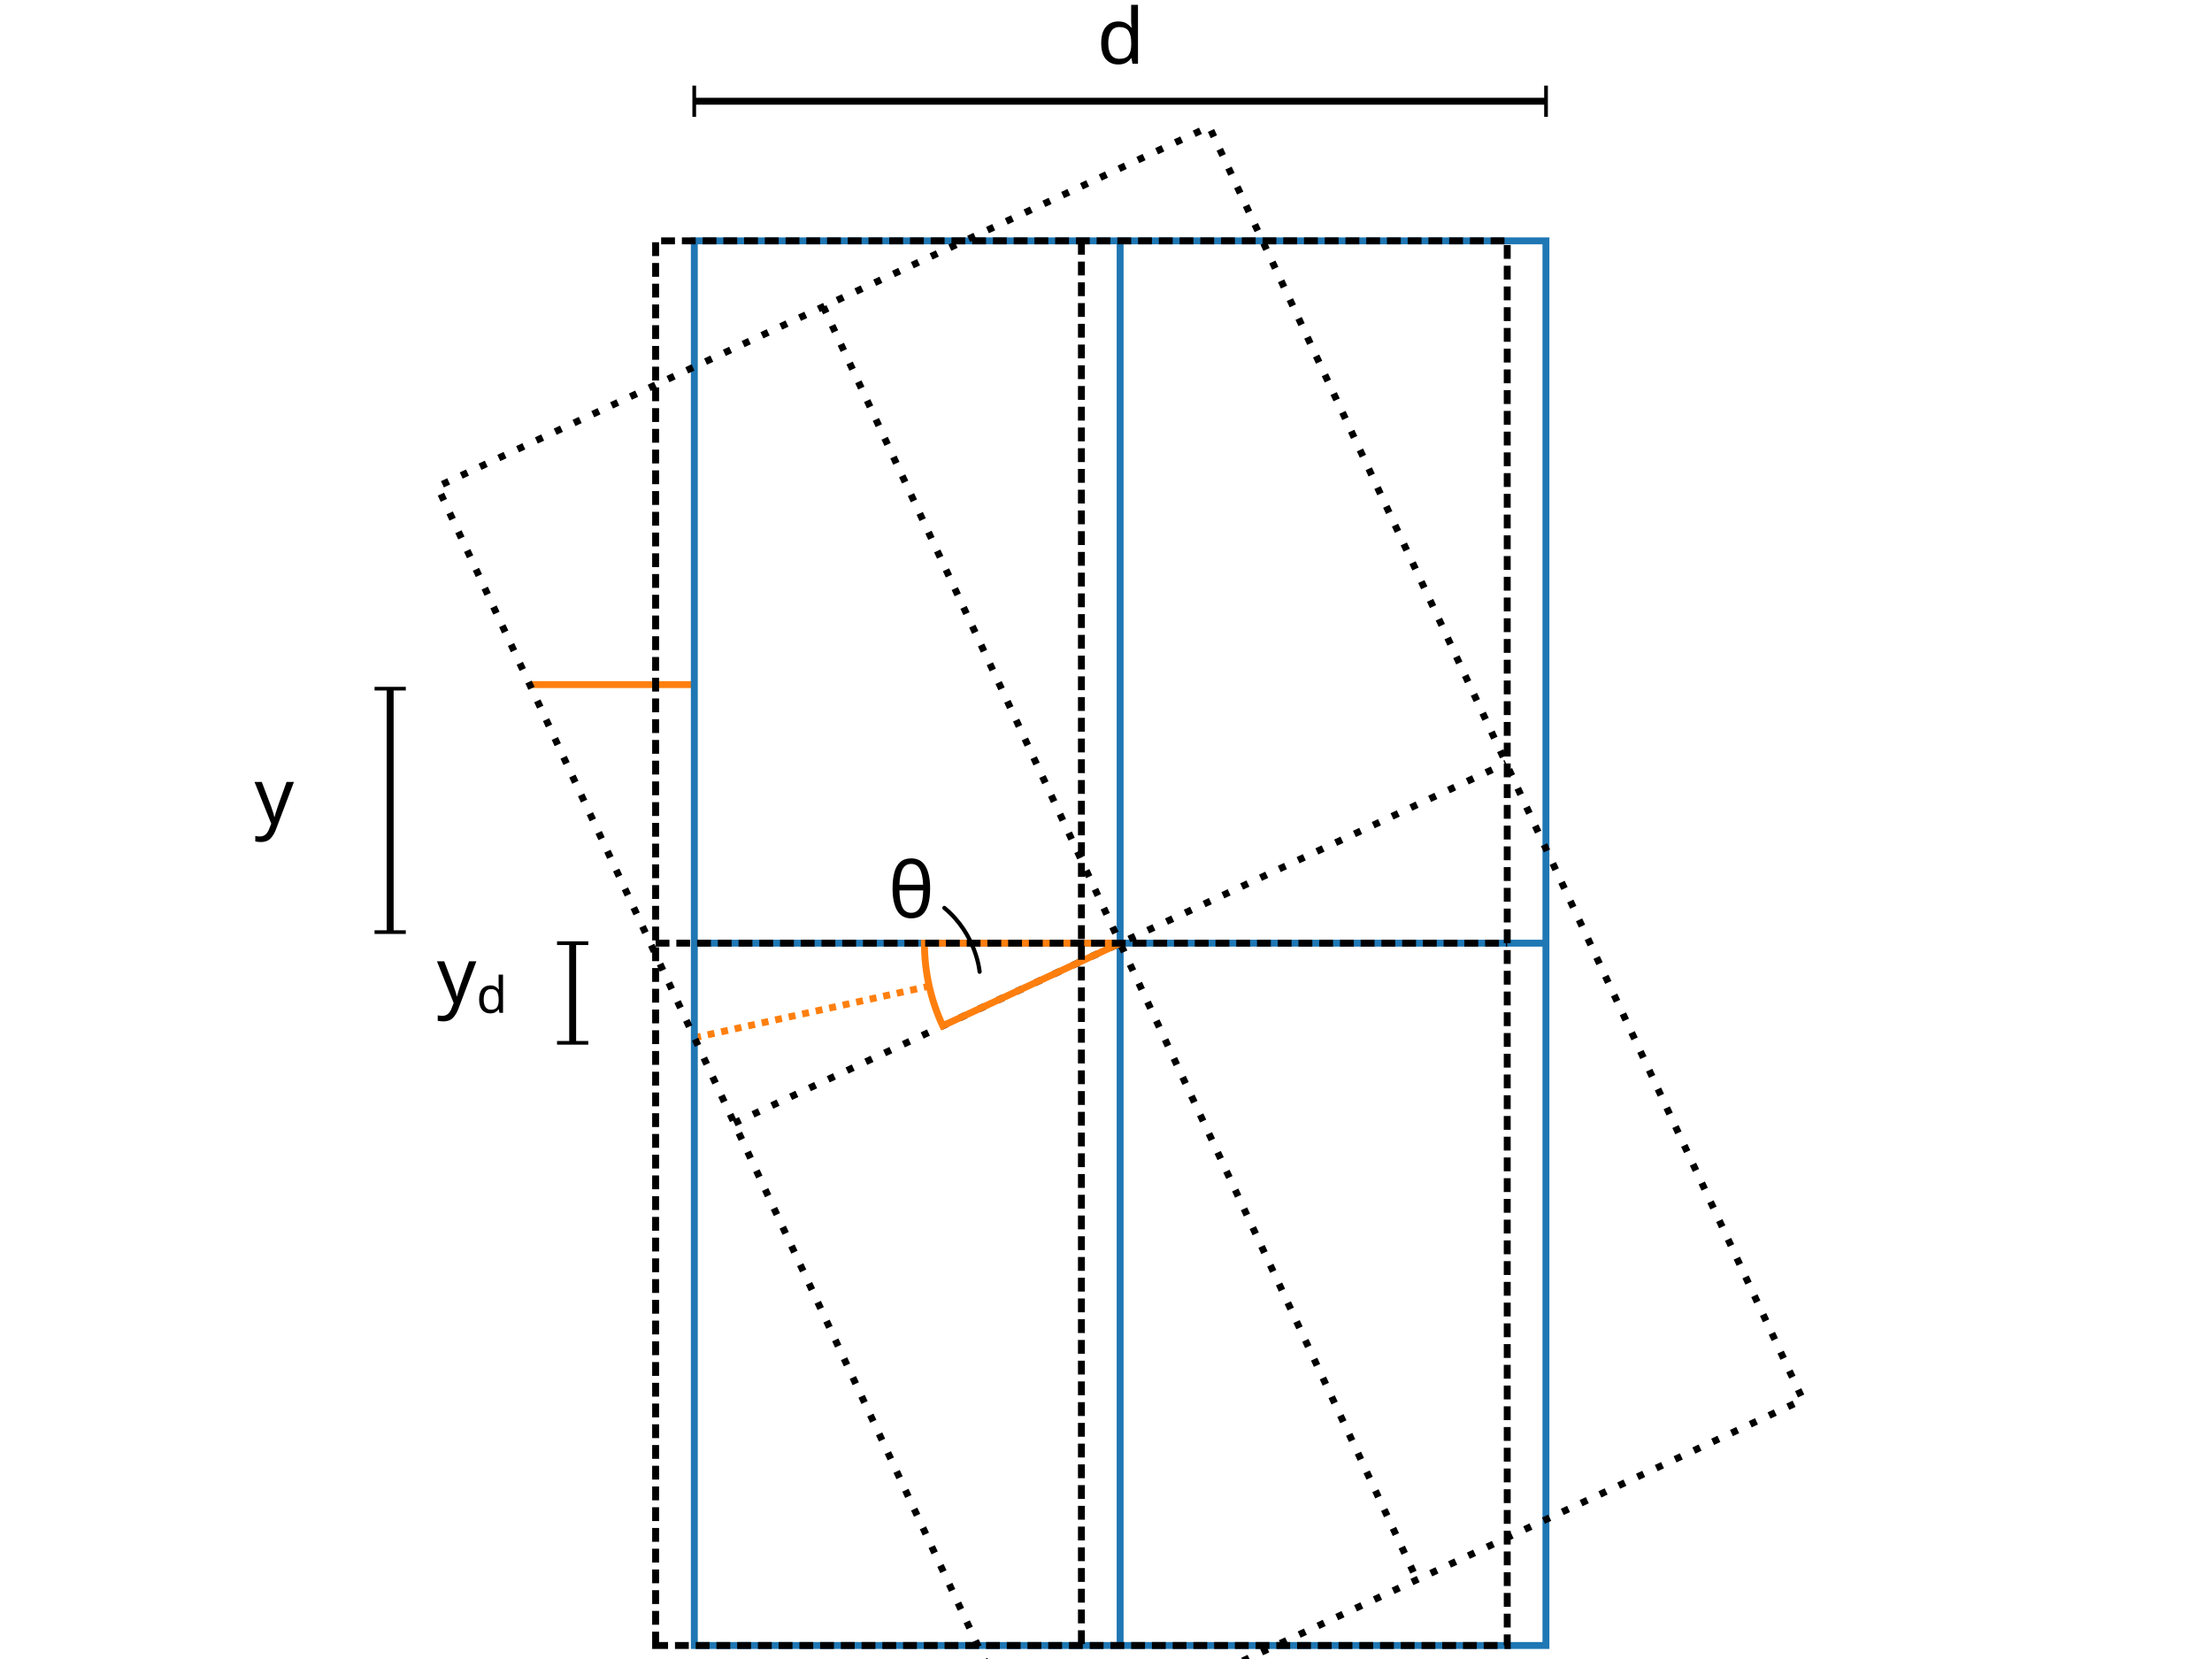
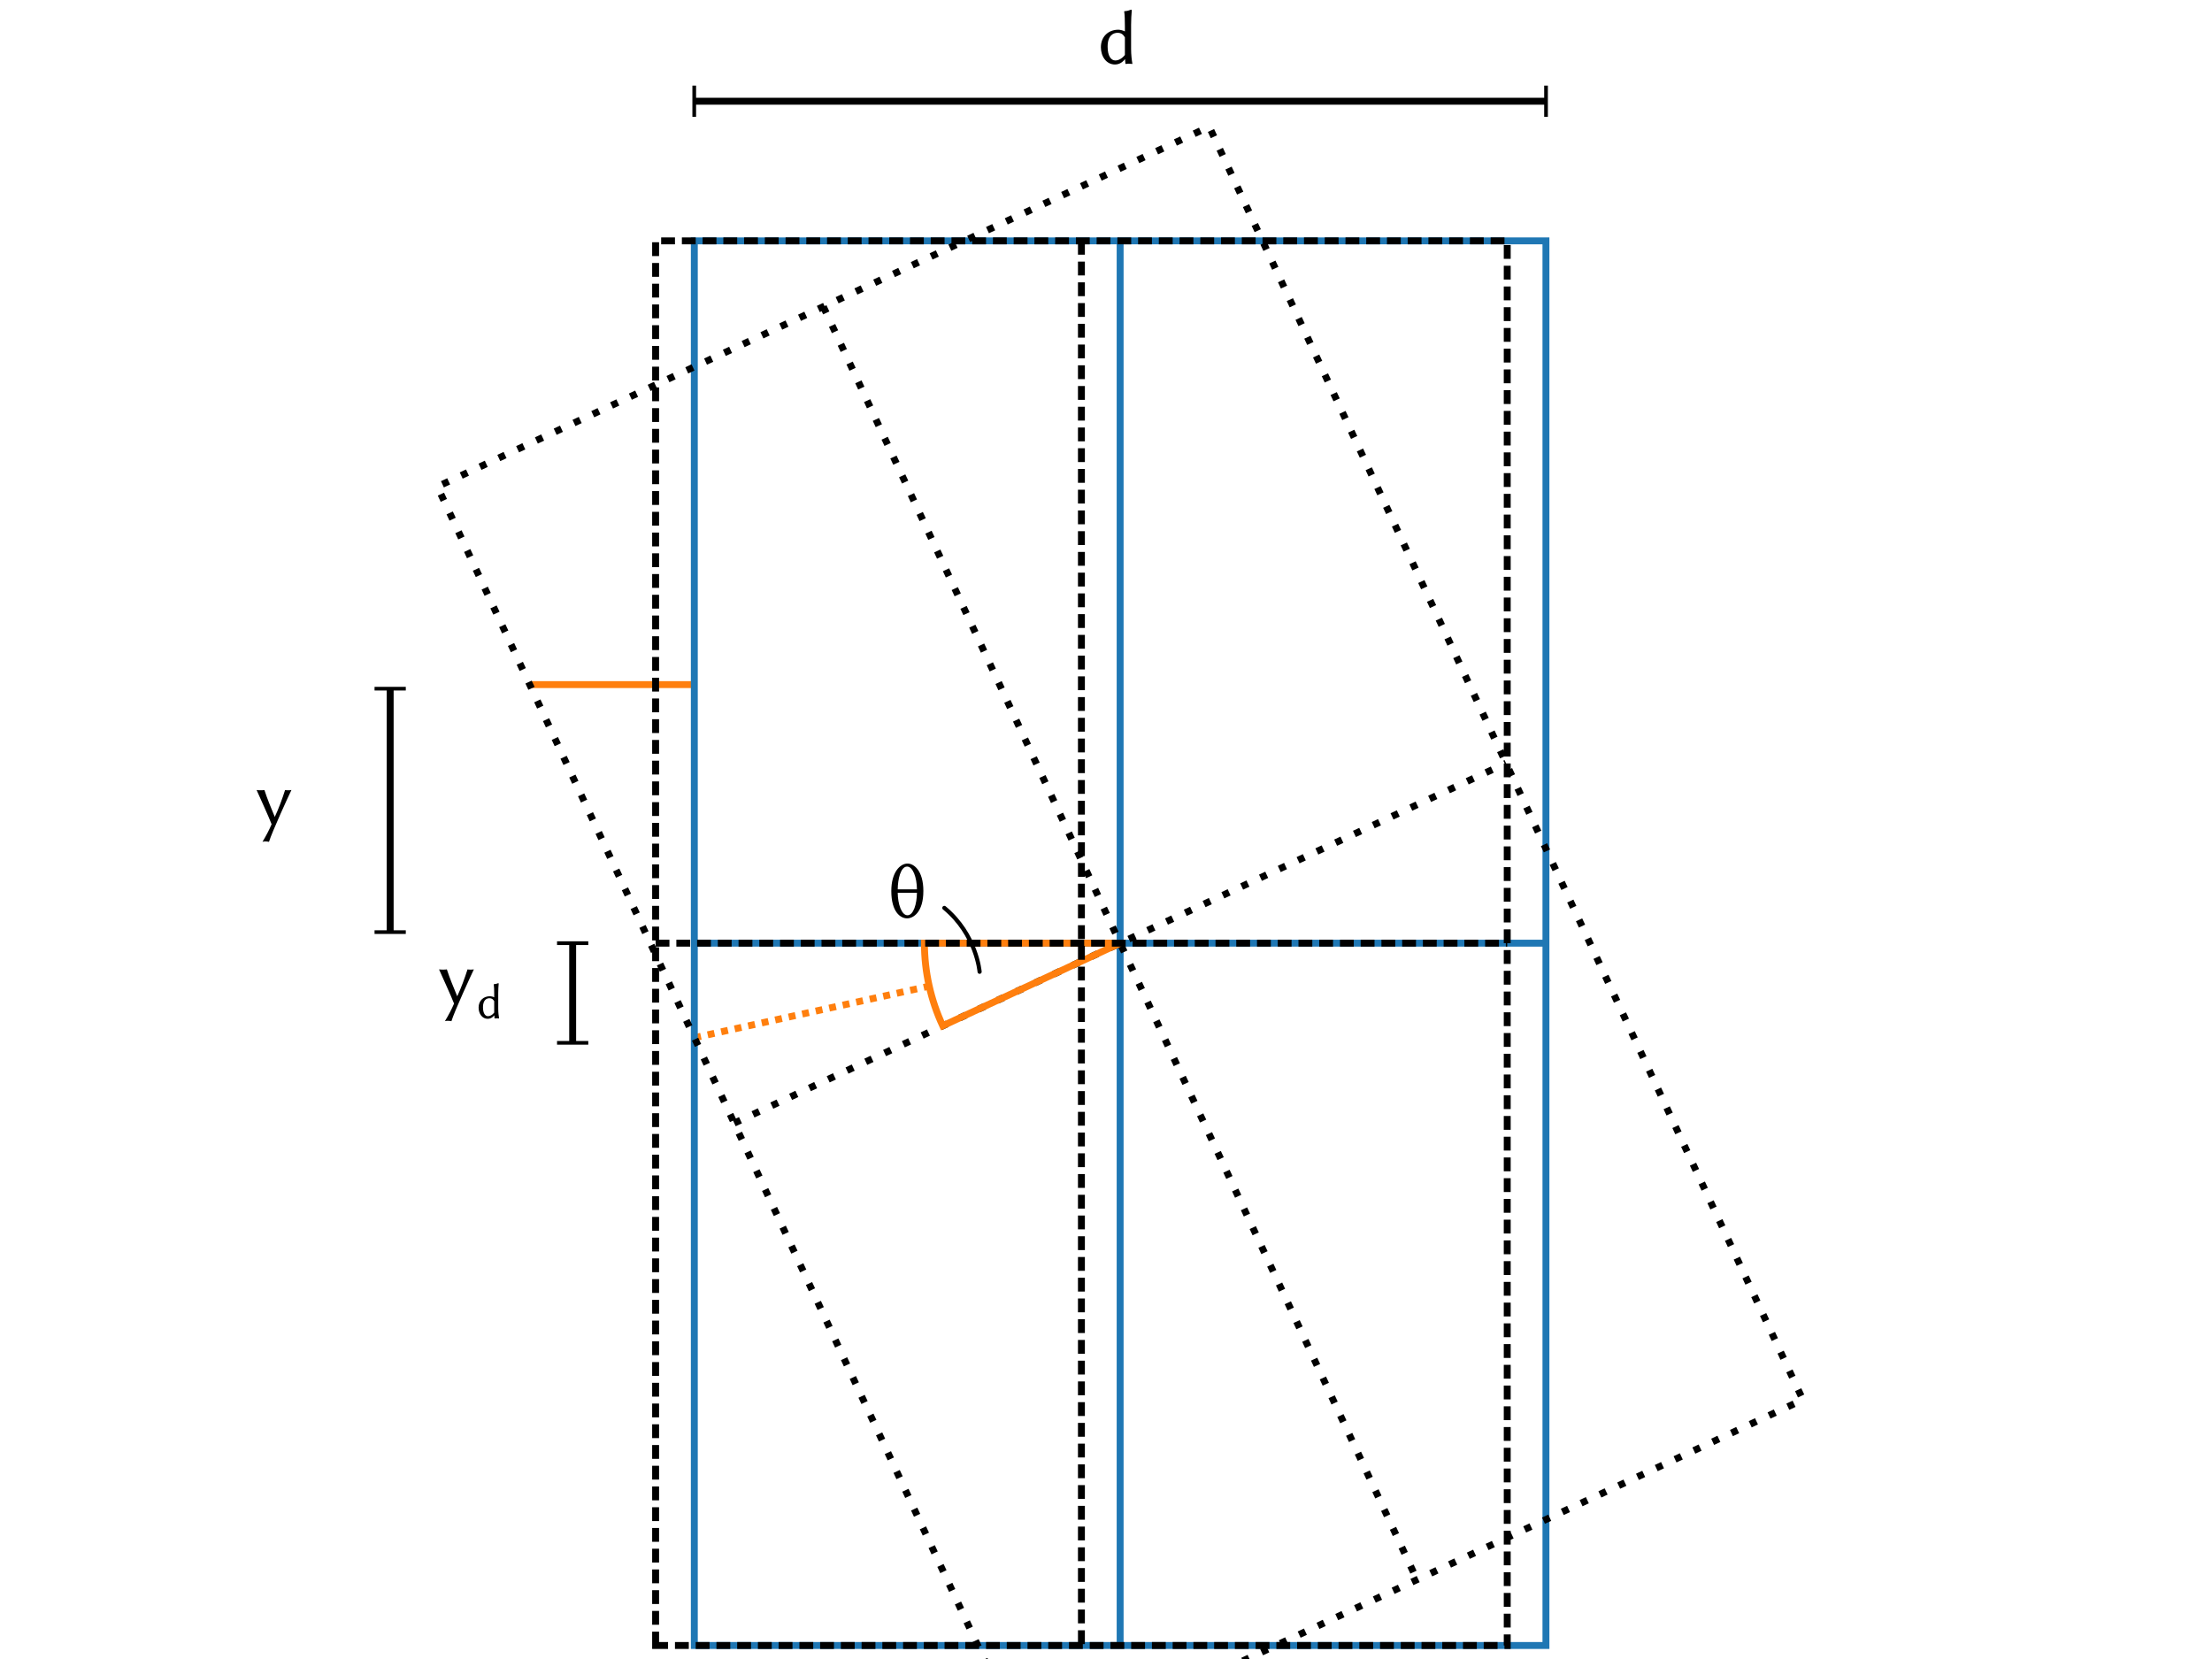
<svg xmlns="http://www.w3.org/2000/svg" width="800px" height="600px" id="svg4528" version="1.1">
  <defs id="defs4530">
    <marker orient="auto" refY="0.0" refX="0.0" id="StopM" style="overflow:visible">
      <path id="path4237" d="M 0.0,5.65 L 0.0,-5.65" style="fill:none;fill-opacity:0.75;fill-rule:evenodd;stroke:#000000;stroke-width:1.0pt" transform="scale(0.4)" />
    </marker>
  </defs>
  <g id="layer1">
    <path style="fill:none;stroke:#ff7f0e;stroke-width:2.5;stroke-linecap:butt;stroke-linejoin:miter;stroke-miterlimit:4;stroke-opacity:1;stroke-dasharray:none" d="m 250.138,247.596 -57.788,0" id="path5302-0" />
    <path style="fill:none;stroke:#ff7f0e;stroke-width:2.5;stroke-linecap:butt;stroke-linejoin:miter;stroke-miterlimit:4;stroke-opacity:1;stroke-dasharray:2.5, 2.5;stroke-dashoffset:0" d="m 251.059,375.32 84.63,-18.575" id="path3023" />
    <path id="path5280" style="fill:none;stroke:#1f77b4;stroke-width:2.5;stroke-linecap:butt;stroke-linejoin:miter;stroke-miterlimit:4;stroke-opacity:1;stroke-dasharray:none" d="m 405.111,87.111 0,508 m -154,-254 308,0 m -308,254 0,-508 308,0 0,508 z" />
    <path id="path5280-5" style="fill:none;stroke:#000000;stroke-width:2.5;stroke-linecap:butt;stroke-linejoin:miter;stroke-miterlimit:4;stroke-opacity:1;stroke-dasharray:2.5,5;stroke-dashoffset:0" d="M 297.766,110.909 512.456,571.313 M 265.54,406.194 544.683,276.028 M 372.885,636.397 158.195,175.992 437.338,45.826 652.028,506.23 z" />
-     <text xml:space="preserve" style="font-size:40px;font-style:normal;font-weight:normal;line-height:125%;letter-spacing:0px;word-spacing:0px;fill:#000000;fill-opacity:1;stroke:none;font-family:Sans" x="321.263" y="331.86" id="text5957">
-       <tspan id="tspan5959" x="321.263" y="331.86" style="font-size:28px;-inkscape-font-specification:Linux Biolinum O;font-family:Linux Biolinum O;font-weight:normal;font-style:normal;font-stretch:normal;font-variant:normal">θ</tspan>
-     </text>
-     <path style="fill:none;stroke:#ff7f0e;stroke-width:1.854;stroke-linecap:butt;stroke-miterlimit:4;stroke-opacity:1;stroke-dasharray:none;stroke-dashoffset:0" id="path5969" d="M 359.834,270.422 A 52.488,52.488 0 0 1 382,265.512 L 382,318 z" transform="matrix(0,-1.348441,1.348441,0,-23.69291,856.2155)" />
+     <g style="font-style:normal;font-weight:normal;font-size:40px;line-height:125%;font-family:Sans;letter-spacing:0px;word-spacing:0px;fill:#000000;fill-opacity:1;stroke:none" id="text5957">
+       <path d="m 331.623,321.64 -6.944,0 c 0.028,-3.612 1.036,-8.232 3.388,-8.232 2.072,0 3.528,3.864 3.556,8.232 z m 0,1.232 c -0.028,4.06 -1.26,8.148 -3.416,8.148 -2.156,0 -3.5,-4.116 -3.528,-8.148 l 6.944,0 z m -9.268,-0.644 c 0,7.616 3.304,9.912 5.712,9.912 2.24,0 5.88,-2.24 5.88,-9.912 0,-7.42 -3.472,-9.912 -5.712,-9.912 -2.744,0 -5.88,3.192 -5.88,9.912 z" style="font-style:normal;font-variant:normal;font-weight:normal;font-stretch:normal;font-size:28px;font-family:'Linux Biolinum O';-inkscape-font-specification:'Linux Biolinum O'" id="path3368" />
+     </g>
+     <path transform="matrix(0,-1.348441,1.348441,0,-23.69291,856.2155)" style="fill:none;stroke:#ff7f0e;stroke-width:1.854;stroke-linecap:butt;stroke-miterlimit:4;stroke-dasharray:none;stroke-dashoffset:0;stroke-opacity:1" d="M 359.834,270.422 A 52.488,52.488 0 0 1 382,265.512 L 382,318 Z" id="path5969" />
    <path style="fill:none;stroke:#000000;stroke-width:2.5;stroke-linecap:butt;stroke-linejoin:miter;stroke-miterlimit:4;stroke-opacity:1;stroke-dasharray:none;marker-start:url(#StopM);marker-end:url(#StopM)" d="m 251.08,36.611 308.062,0" id="path5971" />
-     <text xml:space="preserve" style="font-size:40px;font-style:normal;font-weight:normal;line-height:125%;letter-spacing:0px;word-spacing:0px;fill:#000000;fill-opacity:1;stroke:none;font-family:Sans" x="396.724" y="23.041" id="text6913">
-       <tspan id="tspan6915" x="396.724" y="23.041" style="font-size:28px;-inkscape-font-specification:Linux Biolinum O;font-family:Linux Biolinum O;font-weight:normal;font-style:normal;font-stretch:normal;font-variant:normal">d</tspan>
-     </text>
+     <g style="font-style:normal;font-weight:normal;font-size:40px;line-height:125%;font-family:Sans;letter-spacing:0px;word-spacing:0px;fill:#000000;fill-opacity:1;stroke:none" id="text6913">
+       <path d="m 406.832,19.877 c -1.036,1.316 -2.324,1.988 -3.444,1.988 -1.512,0 -2.8,-1.512 -2.8,-5.012 0,-4.2 2.212,-4.984 3.584,-4.984 1.316,0 1.988,0.56 2.66,1.624 l 0,6.384 z m 0,1.54 0.056,0 0.14,1.624 c 0,0.056 0.084,0.084 0.252,0.084 0.364,-0.028 0.56,-0.084 0.952,-0.084 0.364,0 0.896,0.028 1.26,0.084 l 0.056,-0.084 c -0.224,-1.204 -0.476,-3.276 -0.476,-5.376 l 0,-8.624 c 0,-2.072 0.112,-3.528 0.252,-5.264 0,-0.196 -0.084,-0.28 -0.252,-0.28 -0.728,0.28 -1.316,0.476 -2.436,0.56 l -0.056,0.084 c 0.196,1.204 0.252,3.276 0.252,5.404 l 0,1.82 c -0.644,-0.364 -1.792,-0.616 -2.352,-0.616 -3.668,0 -6.328,2.52 -6.328,6.328 0,3.444 2.044,6.244 5.068,6.244 1.344,0 2.604,-0.588 3.612,-1.904 z" style="font-style:normal;font-variant:normal;font-weight:normal;font-stretch:normal;font-size:28px;font-family:'Linux Biolinum O';-inkscape-font-specification:'Linux Biolinum O'" id="path3364" />
+     </g>
    <path style="fill:none;stroke:#000000;stroke-width:2.5;stroke-linecap:butt;stroke-linejoin:miter;stroke-miterlimit:4;stroke-opacity:1;stroke-dasharray:none;marker-start:url(#StopM);marker-end:url(#StopM)" d="m 141.111,249.068 0,88.044" id="path5971-2" />
-     <text xml:space="preserve" style="font-size:40px;font-style:normal;font-weight:normal;line-height:125%;letter-spacing:0px;word-spacing:0px;fill:#000000;fill-opacity:1;stroke:none;font-family:Sans" x="92.018" y="297.817" id="text6913-7">
-       <tspan id="tspan6915-5" x="92.018" y="297.817" style="font-size:28px;-inkscape-font-specification:Linux Biolinum O;font-family:Linux Biolinum O;font-weight:normal;font-style:normal;font-stretch:normal;font-variant:normal">y</tspan>
-     </text>
+     <g style="font-style:normal;font-weight:normal;font-size:40px;line-height:125%;font-family:Sans;letter-spacing:0px;word-spacing:0px;fill:#000000;fill-opacity:1;stroke:none" id="text6913-7">
+       <path d="m 92.802,285.721 c 1.092,2.492 4.424,9.716 5.432,12.376 -0.896,2.1 -2.044,4.256 -3.304,6.356 0.28,-0.084 0.7,-0.14 0.98,-0.14 0.28,0 1.092,0.056 1.372,0.14 1.064,-3.5 7.196,-16.856 8.12,-18.732 -0.28,0.084 -0.924,0.084 -1.204,0.084 -0.28,0 -0.812,0 -1.092,-0.084 -1.008,3.164 -2.324,6.748 -3.696,9.66 l -0.056,0 c -1.372,-3.332 -2.688,-6.44 -3.724,-9.66 -0.364,0.084 -0.98,0.084 -1.372,0.084 -0.364,0 -1.064,0 -1.456,-0.084 z" style="font-style:normal;font-variant:normal;font-weight:normal;font-stretch:normal;font-size:28px;font-family:'Linux Biolinum O';-inkscape-font-specification:'Linux Biolinum O'" id="path3361" />
+     </g>
    <path id="path5280-3" style="fill:none;stroke:#000000;stroke-width:2.5;stroke-linecap:butt;stroke-linejoin:miter;stroke-miterlimit:4;stroke-opacity:1;stroke-dasharray:5, 2.5;stroke-dashoffset:0" d="m 391.111,87.111 0,508 m -154,-254 308,0 m -308,254 0,-508 308,0 0,508 z" />
    <path style="fill:none;stroke:#000000;stroke-width:2.5;stroke-linecap:butt;stroke-linejoin:miter;stroke-miterlimit:4;stroke-opacity:1;stroke-dasharray:none;marker-start:url(#StopM);marker-end:url(#StopM)" d="m 207.111,341.111 0,36.037" id="path5971-2-4" />
-     <text xml:space="preserve" style="font-size:40px;font-style:normal;font-weight:normal;line-height:125%;letter-spacing:0px;word-spacing:0px;fill:#000000;fill-opacity:1;stroke:none;font-family:Sans" x="158" y="362.685" id="text6913-7-0">
-       <tspan id="tspan6915-5-8" x="158" y="362.685" style="font-size:28px;-inkscape-font-specification:Linux Biolinum O;font-family:Linux Biolinum O;font-weight:normal;font-style:normal;font-stretch:normal;font-variant:normal">y<tspan style="font-size:65%;baseline-shift:sub;-inkscape-font-specification:Linux Biolinum O;font-family:Linux Biolinum O;font-weight:normal;font-style:normal;font-stretch:normal;font-variant:normal" id="tspan3025">d</tspan>
-       </tspan>
-     </text>
+     <g style="font-style:normal;font-weight:normal;font-size:40px;line-height:125%;font-family:Sans;letter-spacing:0px;word-spacing:0px;fill:#000000;fill-opacity:1;stroke:none" id="text6913-7-0">
+       <path d="m 158.784,350.589 c 1.092,2.492 4.424,9.716 5.432,12.376 -0.896,2.1 -2.044,4.256 -3.304,6.356 0.28,-0.084 0.7,-0.14 0.98,-0.14 0.28,0 1.092,0.056 1.372,0.14 1.064,-3.5 7.196,-16.856 8.12,-18.732 -0.28,0.084 -0.924,0.084 -1.204,0.084 -0.28,0 -0.812,0 -1.092,-0.084 -1.008,3.164 -2.324,6.748 -3.696,9.66 l -0.056,0 c -1.372,-3.332 -2.688,-6.44 -3.724,-9.66 -0.364,0.084 -0.98,0.084 -1.372,0.084 -0.364,0 -1.064,0 -1.456,-0.084 z" style="font-style:normal;font-variant:normal;font-weight:normal;font-stretch:normal;font-size:28px;font-family:'Linux Biolinum O';-inkscape-font-specification:'Linux Biolinum O'" id="path3356" />
+       <path d="m 178.735,366.228 c -0.673,0.855 -1.511,1.292 -2.239,1.292 -0.983,0 -1.82,-0.983 -1.82,-3.258 0,-2.73 1.438,-3.24 2.33,-3.24 0.855,0 1.292,0.364 1.729,1.056 l 0,4.15 z m 0,1.001 0.036,0 0.091,1.056 c 0,0.036 0.055,0.055 0.164,0.055 0.237,-0.018 0.364,-0.055 0.619,-0.055 0.237,0 0.582,0.018 0.819,0.055 l 0.036,-0.055 c -0.146,-0.783 -0.309,-2.129 -0.309,-3.494 l 0,-5.606 c 0,-1.347 0.073,-2.293 0.164,-3.422 0,-0.127 -0.055,-0.182 -0.164,-0.182 -0.473,0.182 -0.855,0.309 -1.583,0.364 l -0.036,0.055 c 0.127,0.783 0.164,2.129 0.164,3.513 l 0,1.183 c -0.419,-0.237 -1.165,-0.4 -1.529,-0.4 -2.384,0 -4.113,1.638 -4.113,4.113 0,2.239 1.329,4.059 3.294,4.059 0.874,0 1.693,-0.382 2.348,-1.238 z" style="font-style:normal;font-variant:normal;font-weight:normal;font-stretch:normal;font-size:65%;font-family:'Linux Biolinum O';-inkscape-font-specification:'Linux Biolinum O';baseline-shift:sub" id="path3358" />
+     </g>
    <path style="fill:none;stroke:#000000;stroke-width:1.5;stroke-linecap:round;stroke-linejoin:miter;stroke-miterlimit:4;stroke-opacity:1;stroke-dasharray:none" d="m 341.533,328.36 c 11.693,9.657 12.753,23.092 12.753,23.092" id="path3859" />
  </g>
</svg>
